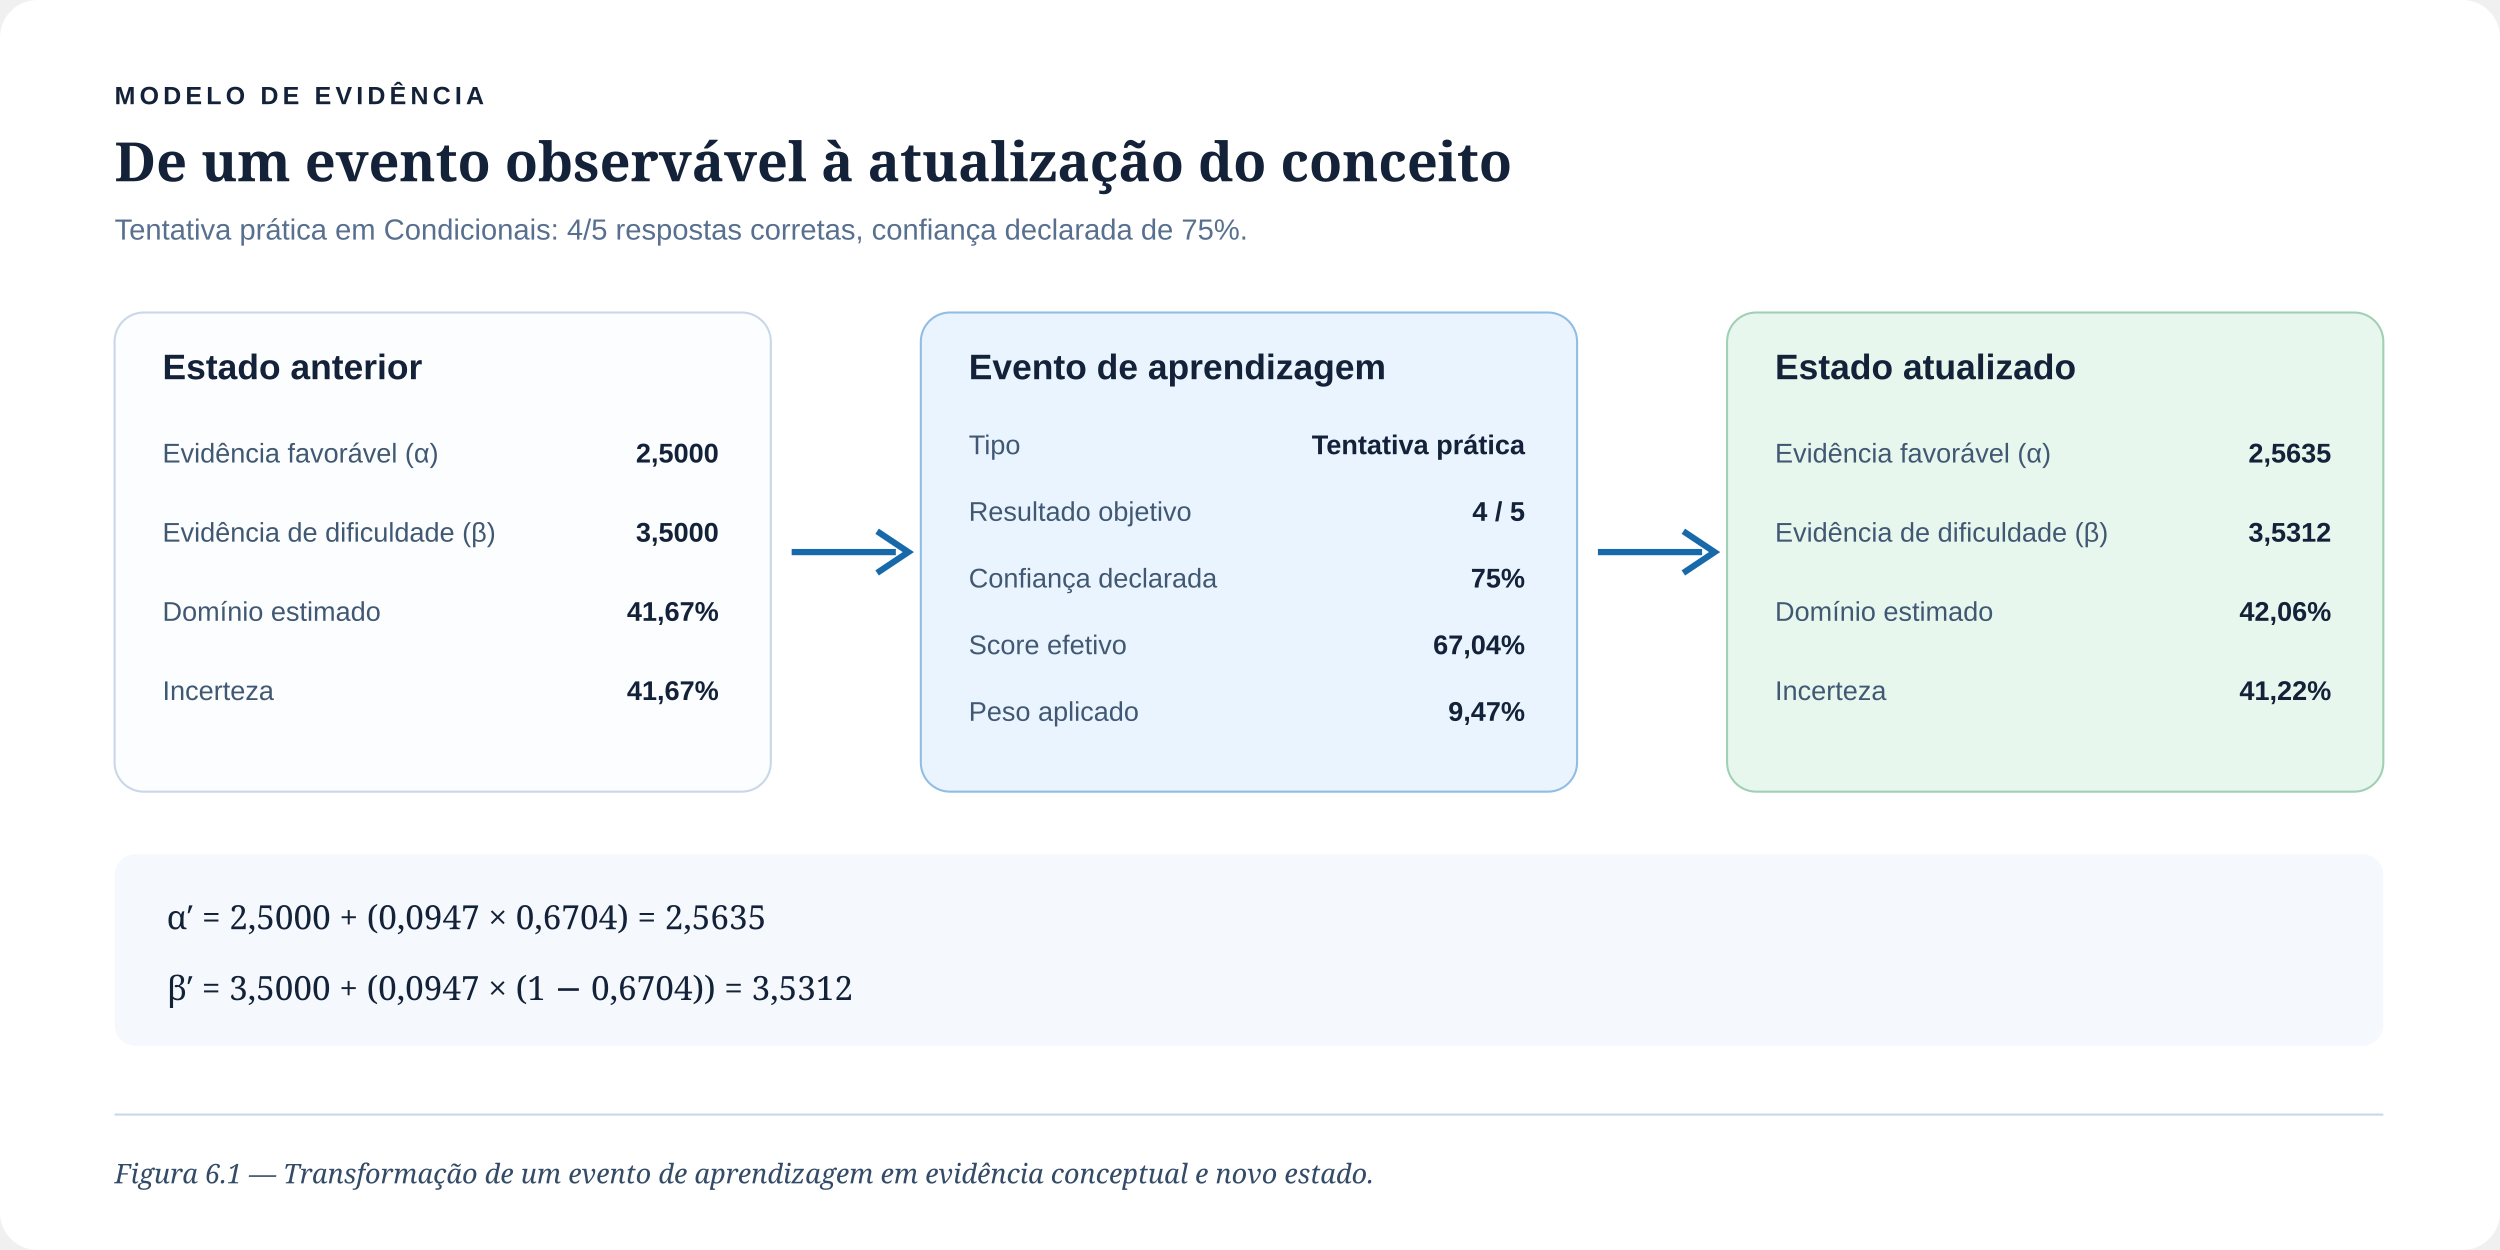
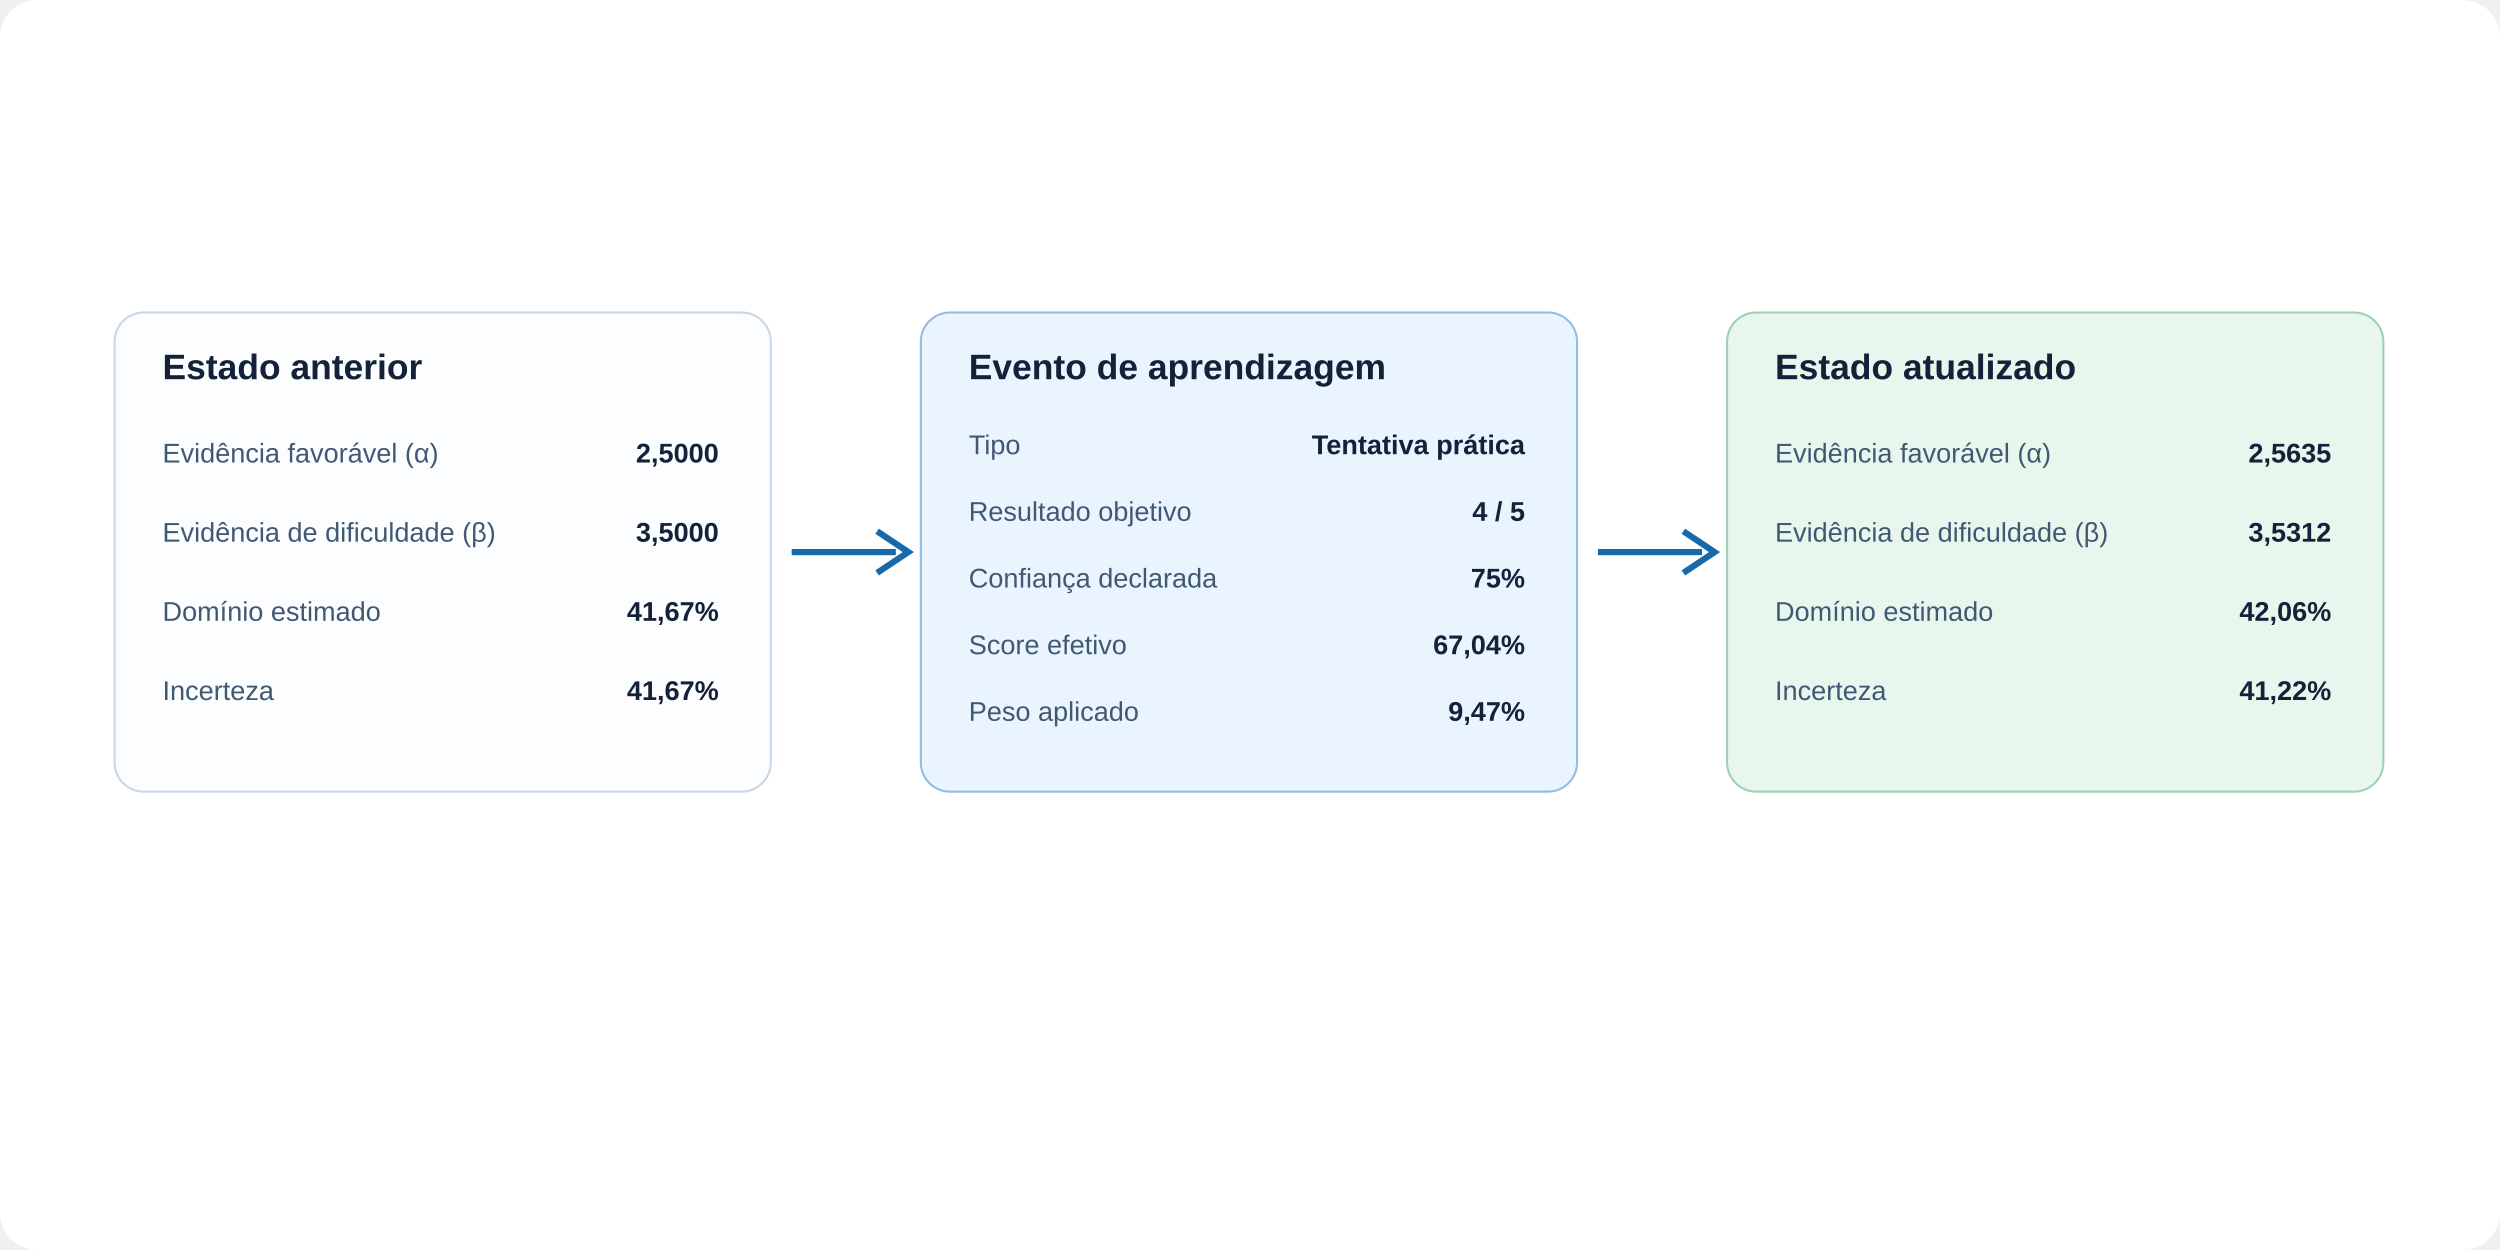
<svg xmlns="http://www.w3.org/2000/svg" width="1200" height="600" viewBox="0 0 1200 600">
  <defs>
    <style>text{font-family:Segoe UI,Arial,sans-serif;fill:#132238}.title{font:600 26px Georgia,serif}.sub{font-size:14px;fill:#58708f}.head{font-size:17px;font-weight:700}.label{font-size:13px;fill:#415873}.value{font-size:13px;font-weight:700}.formula{font:16px Cambria,Georgia,serif}.caption{font:italic 13px Georgia,serif;fill:#344b67}</style>
  </defs>
  <rect width="1200" height="600" rx="18" fill="#fff" />
-   <text x="55" y="50" fill="#1769aa" font-size="12" font-weight="800" letter-spacing="2">MODELO DE EVIDÊNCIA</text>
-   <text x="55" y="87" class="title">De um evento observável à atualização do conceito</text>
-   <text x="55" y="115" class="sub">Tentativa prática em Condicionais: 4/5 respostas corretas, confiança declarada de 75%.</text>
  <g>
    <rect x="55" y="150" width="315" height="230" rx="14" fill="#fbfdff" stroke="#cad7e8" />
    <text x="78" y="182" class="head">Estado anterior</text>
    <text x="78" y="222" class="label">Evidência favorável (α)</text>
    <text x="345" y="222" text-anchor="end" class="value">2,5000</text>
    <text x="78" y="260" class="label">Evidência de dificuldade (β)</text>
    <text x="345" y="260" text-anchor="end" class="value">3,5000</text>
    <text x="78" y="298" class="label">Domínio estimado</text>
    <text x="345" y="298" text-anchor="end" class="value">41,67%</text>
    <text x="78" y="336" class="label">Incerteza</text>
    <text x="345" y="336" text-anchor="end" class="value">41,67%</text>
    <rect x="442" y="150" width="315" height="230" rx="14" fill="#eaf4ff" stroke="#91bde2" />
    <text x="465" y="182" class="head">Evento de aprendizagem</text>
    <text x="465" y="218" class="label">Tipo</text>
    <text x="732" y="218" text-anchor="end" class="value">Tentativa prática</text>
    <text x="465" y="250" class="label">Resultado objetivo</text>
    <text x="732" y="250" text-anchor="end" class="value">4 / 5</text>
    <text x="465" y="282" class="label">Confiança declarada</text>
    <text x="732" y="282" text-anchor="end" class="value">75%</text>
    <text x="465" y="314" class="label">Score efetivo</text>
    <text x="732" y="314" text-anchor="end" class="value">67,04%</text>
    <text x="465" y="346" class="label">Peso aplicado</text>
    <text x="732" y="346" text-anchor="end" class="value">9,47%</text>
    <rect x="829" y="150" width="315" height="230" rx="14" fill="#e7f7ee" stroke="#9fd0b5" />
    <text x="852" y="182" class="head">Estado atualizado</text>
    <text x="852" y="222" class="label">Evidência favorável (α)</text>
    <text x="1119" y="222" text-anchor="end" class="value">2,5635</text>
    <text x="852" y="260" class="label">Evidência de dificuldade (β)</text>
    <text x="1119" y="260" text-anchor="end" class="value">3,5312</text>
    <text x="852" y="298" class="label">Domínio estimado</text>
    <text x="1119" y="298" text-anchor="end" class="value">42,06%</text>
    <text x="852" y="336" class="label">Incerteza</text>
    <text x="1119" y="336" text-anchor="end" class="value">41,22%</text>
  </g>
  <path d="M380 265h50" stroke="#1769aa" stroke-width="3" />
  <path d="M421 255l15 10-15 10" fill="none" stroke="#1769aa" stroke-width="3" />
  <path d="M767 265h50" stroke="#1769aa" stroke-width="3" />
  <path d="M808 255l15 10-15 10" fill="none" stroke="#1769aa" stroke-width="3" />
-   <rect x="55" y="410" width="1089" height="92" rx="10" fill="#f5f9fd" />
-   <text x="80" y="446" class="formula">α′ = 2,5000 + (0,0947 × 0,6704) = 2,5635</text>
-   <text x="80" y="480" class="formula">β′ = 3,5000 + (0,0947 × (1 − 0,6704)) = 3,5312</text>
-   <line x1="55" y1="535" x2="1144" y2="535" stroke="#cad7e8" />
-   <text x="55" y="568" class="caption">Figura 6.1 — Transformação de um evento de aprendizagem em evidência conceptual e novo estado.</text>
</svg>
